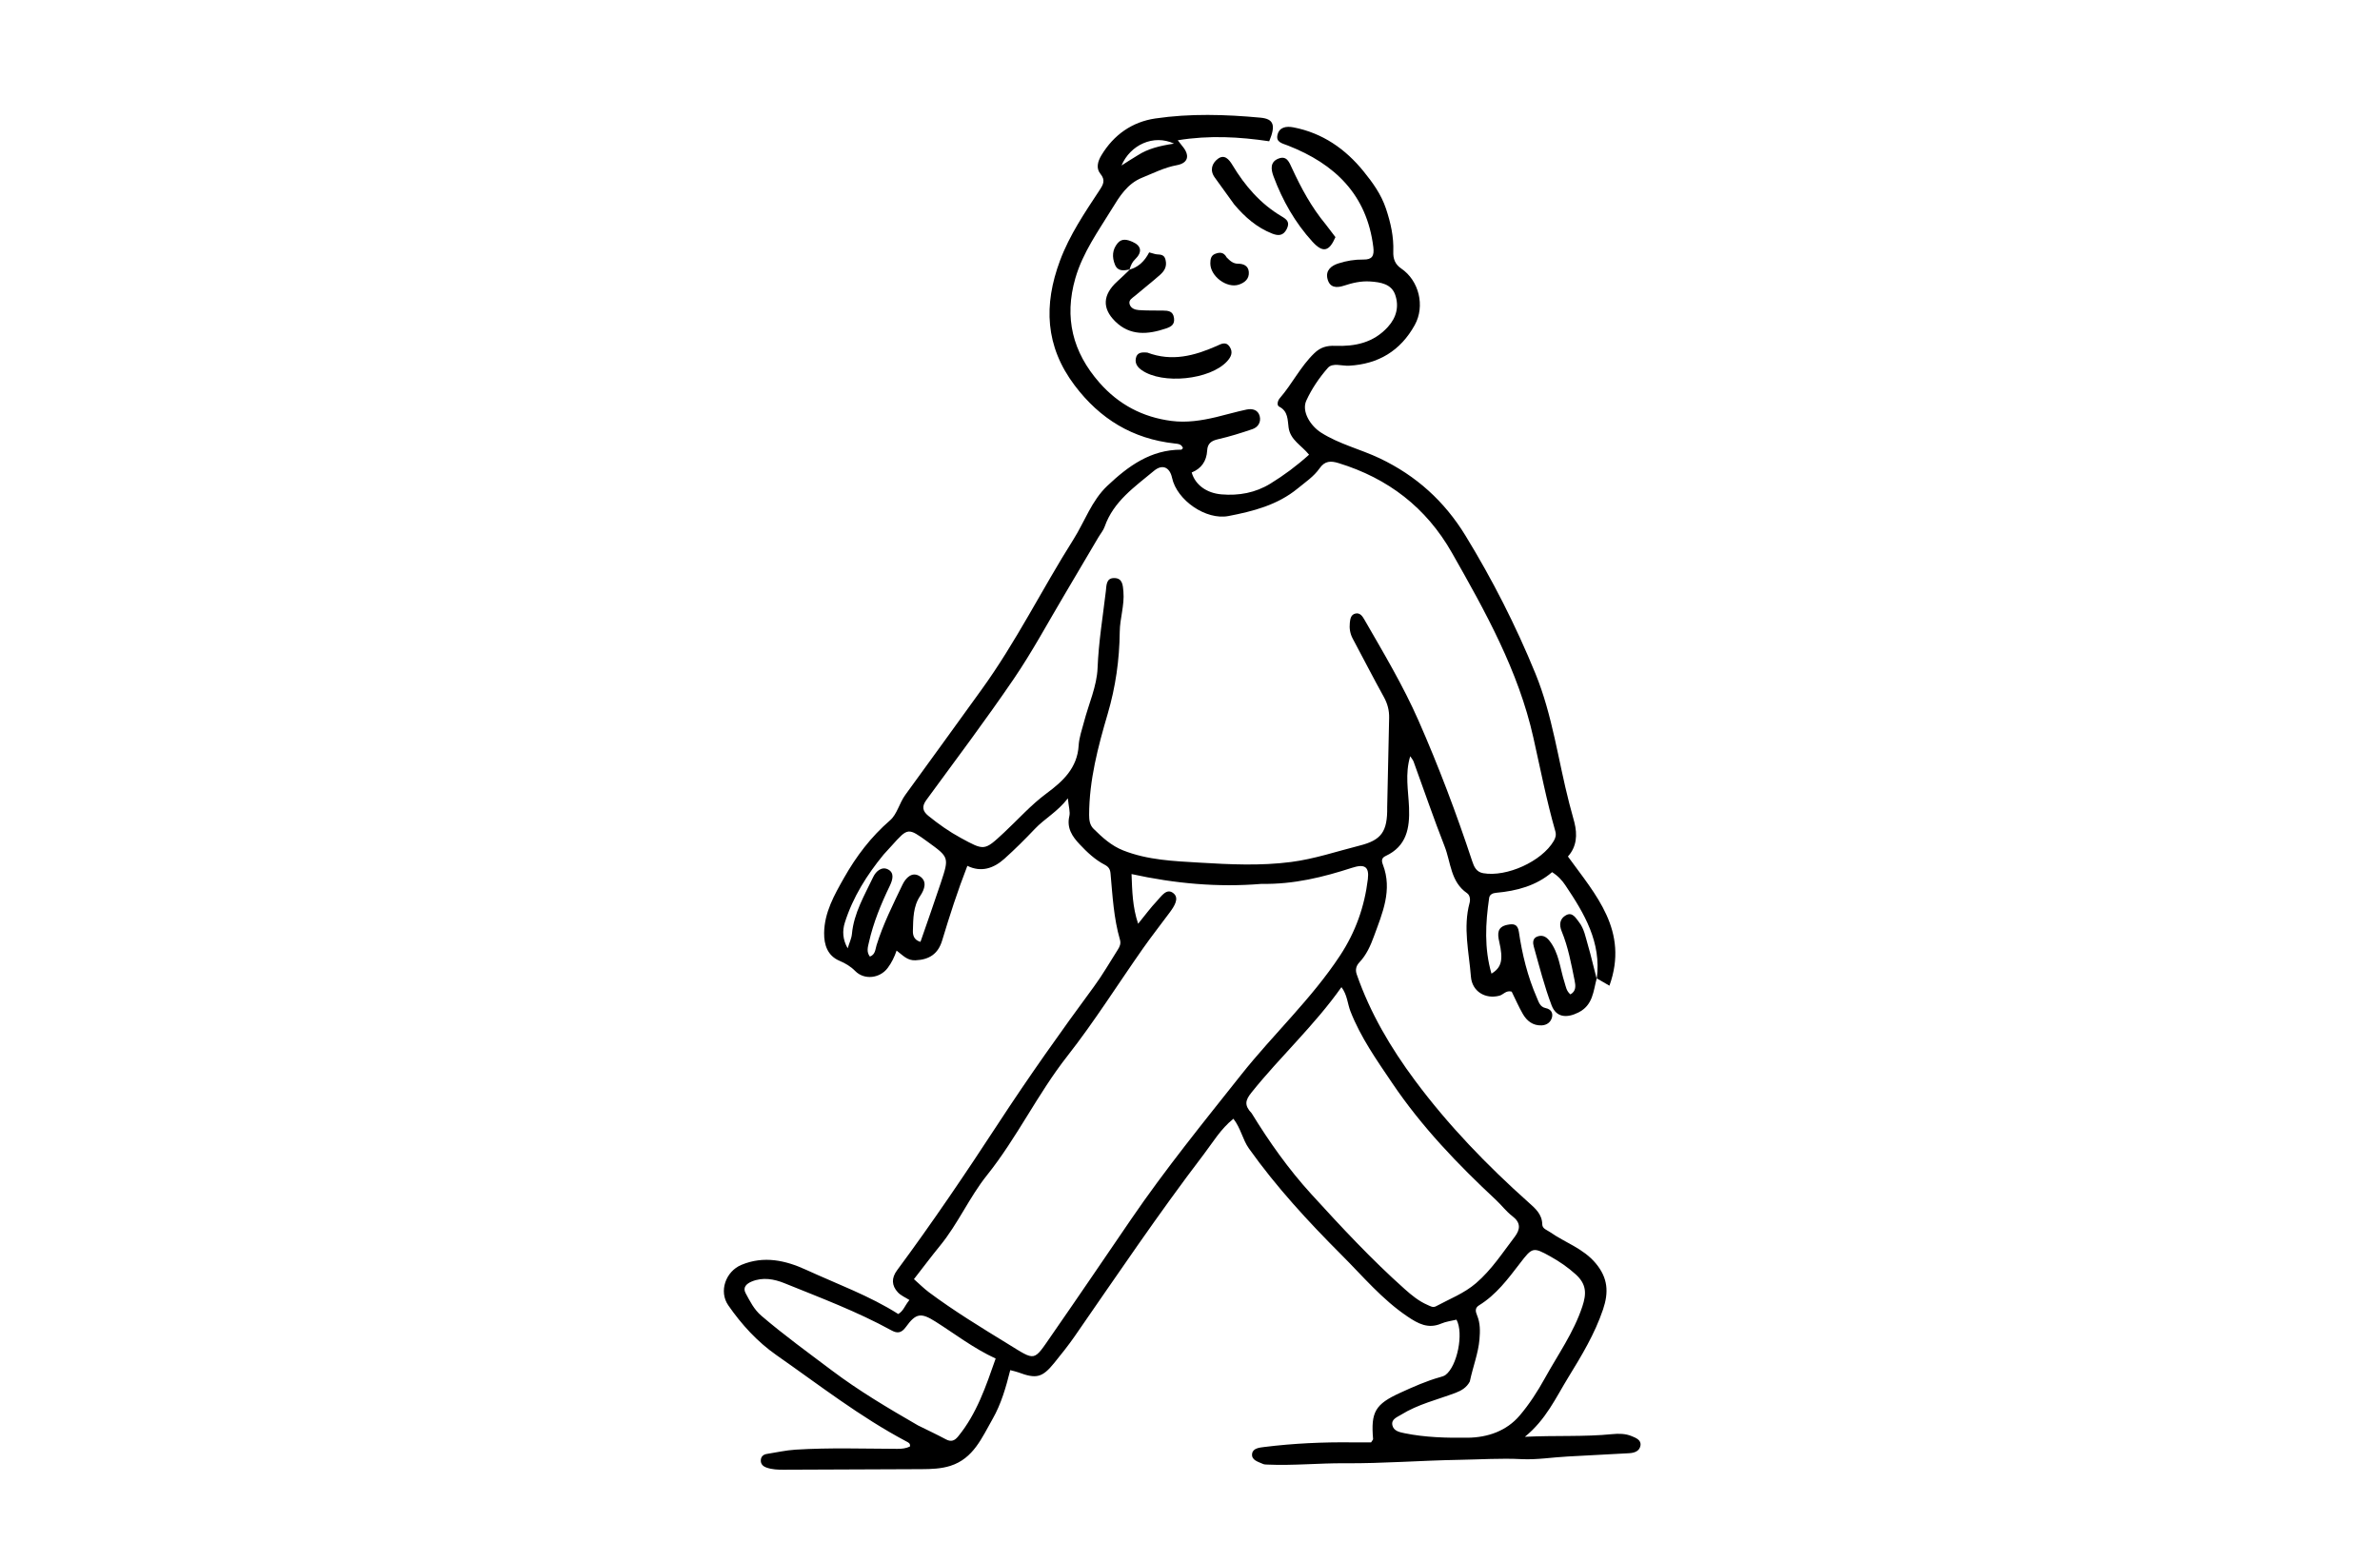
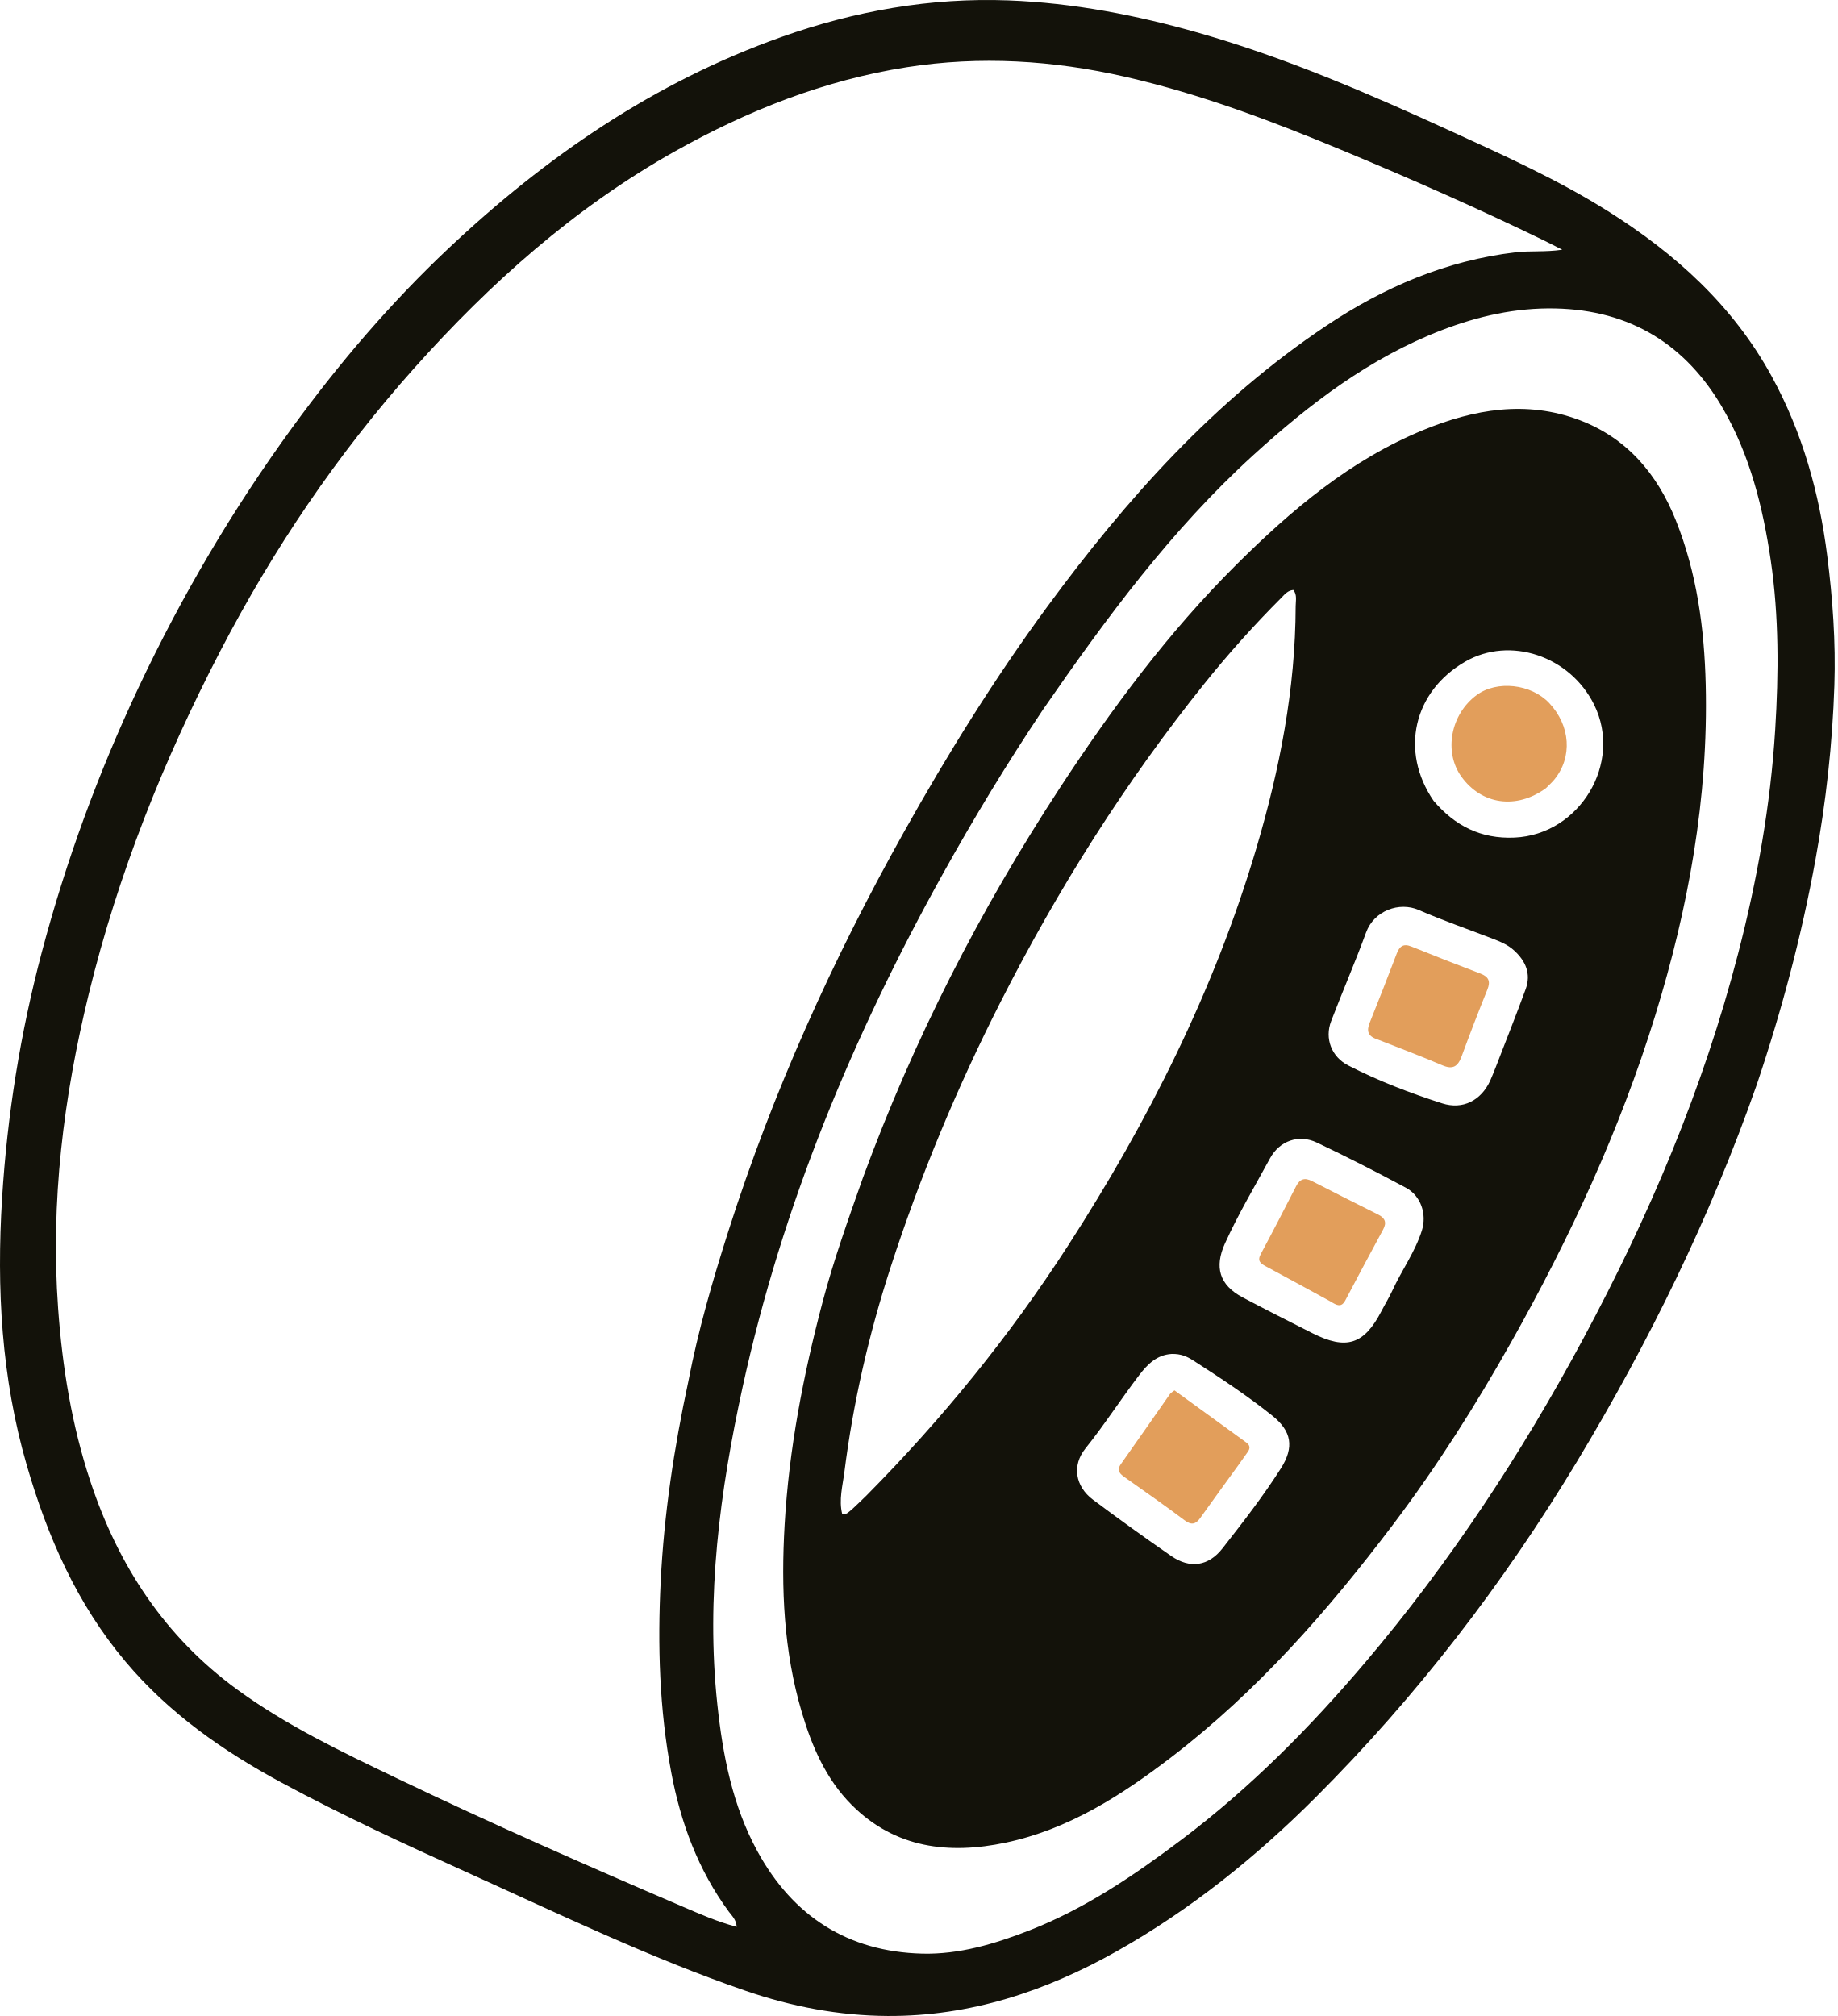
- <svg xmlns="http://www.w3.org/2000/svg" version="1.1" id="Layer_1" x="0px" y="0px" width="100%" viewBox="0 0 1024 672" enable-background="new 0 0 1024 672" xml:space="preserve">
-   <path fill="#000000" opacity="1" stroke="none" d=" M687.021,421.064   C689.058,405.506 681.675,393.1 673.53,380.979   C672.149,378.923 670.491,377.023 667.797,375.301   C661,381.127 652.61,383.396 643.708,384.184   C642.265,384.312 640.927,384.908 640.712,386.385   C639.127,397.247 638.551,408.084 641.706,418.972   C646.081,416.327 646.851,413.035 645.05,405.237   C644.255,401.791 644.15,398.837 648.539,397.962   C651.08,397.455 652.99,397.542 653.49,400.947   C654.913,410.651 657.237,420.131 661.178,429.183   C662.067,431.224 662.524,433.285 665.094,433.821   C667.27,434.275 668.281,435.835 667.727,437.868   C667.16,439.946 665.447,441.161 663.244,441.24   C659.502,441.374 656.909,439.305 655.176,436.277   C653.376,433.13 651.921,429.785 650.408,426.715   C647.986,426.023 646.846,428.021 645.103,428.475   C639.025,430.059 633.356,426.61 632.864,420.256   C632.047,409.704 629.414,399.154 632.293,388.514   C632.697,387.022 632.415,385.179 631.191,384.337   C624.079,379.445 624.251,371.087 621.538,364.179   C616.806,352.131 612.632,339.864 608.19,327.702   C607.927,326.983 607.364,326.375 606.751,325.422   C604.428,333.039 605.959,340.297 606.24,347.473   C606.588,356.388 605.211,364.14 596.159,368.354   C594.376,369.184 594.36,370.414 594.991,372.056   C599.204,383.007 594.766,392.959 591.141,402.911   C589.676,406.933 587.915,410.918 584.838,414.168   C583.629,415.445 582.999,417.148 583.722,419.234   C589.498,435.911 598.354,450.898 608.819,464.975   C623.16,484.267 639.782,501.458 657.692,517.444   C660.524,519.971 663.493,522.462 663.561,526.869   C663.59,528.765 665.602,529.278 666.95,530.223   C673.432,534.764 681.188,537.172 686.59,543.654   C691.859,549.975 692.201,556.099 689.709,563.474   C686.152,573.999 680.52,583.324 674.764,592.693   C669.407,601.413 665.194,610.871 656.087,618.276   C669.495,617.625 681.592,618.344 693.643,617.134   C696.513,616.847 699.385,616.894 702.012,617.984   C703.732,618.697 706.185,619.587 705.822,621.995   C705.455,624.429 703.268,625.22 700.905,625.342   C692.116,625.794 683.33,626.298 674.541,626.753   C667.916,627.096 661.189,628.223 654.717,627.892   C645.717,627.433 636.807,628.043 627.874,628.189   C611.451,628.457 595.034,629.785 578.622,629.664   C567.513,629.583 556.453,630.729 545.358,630.237   C544.698,630.208 543.973,630.224 543.399,629.959   C541.336,629.008 538.343,628.354 538.724,625.57   C539.048,623.199 541.799,622.932 543.989,622.66   C556.57,621.099 569.2,620.519 581.871,620.676   C584.679,620.711 587.487,620.681 589.91,620.681   C590.459,619.791 590.793,619.505 590.772,619.249   C589.781,607.578 591.655,604.257 602.509,599.313   C608.103,596.765 613.723,594.239 619.678,592.586   C620.466,592.367 621.317,592.126 621.955,591.648   C626.94,587.919 629.871,573.755 626.652,567.876   C624.533,568.398 622.181,568.659 620.1,569.553   C614.452,571.978 610.111,569.577 605.567,566.516   C594.674,559.178 586.338,549.159 577.186,540.001   C562.849,525.654 549.126,510.775 537.333,494.188   C534.613,490.363 533.914,485.574 530.68,481.418   C525.143,485.865 521.785,491.661 517.82,496.859   C498.441,522.26 480.592,548.751 462.405,575.001   C459.66,578.962 456.635,582.738 453.597,586.484   C448.441,592.841 445.881,593.445 438.078,590.532   C437.162,590.19 436.187,590.007 434.661,589.593   C432.811,596.978 430.752,604.161 427.064,610.613   C422.496,618.604 418.832,627.62 408.917,630.773   C404.941,632.038 400.73,632.181 396.563,632.2   C376.771,632.292 356.979,632.354 337.187,632.442   C334.678,632.453 332.199,632.368 329.797,631.521   C328.208,630.96 327.21,629.952 327.35,628.213   C327.473,626.677 328.508,625.874 329.977,625.644   C334.068,625.002 338.143,624.067 342.259,623.811   C356.881,622.901 371.527,623.41 386.164,623.459   C388.031,623.465 389.792,623.273 391.481,622.476   C391.828,621.122 390.764,620.696 389.962,620.271   C370.098,609.745 352.403,595.941 334.062,583.131   C325.824,577.377 319.059,569.958 313.332,561.688   C309.197,555.715 312.196,547.121 319.001,544.288   C328.695,540.252 338.012,542.366 346.854,546.424   C360.262,552.579 374.191,557.627 386.474,565.44   C388.764,564.069 389.072,562.143 391.277,559.409   C389.593,558.324 387.603,557.521 386.289,556.095   C383.607,553.182 383.48,549.975 385.961,546.625   C401.207,526.04 415.545,504.819 429.55,483.382   C442.645,463.339 456.47,443.827 470.667,424.559   C474.41,419.479 477.556,413.958 480.955,408.626   C481.77,407.347 482.349,406.051 481.87,404.402   C479.164,395.099 478.679,385.465 477.812,375.898   C477.638,373.987 476.96,372.977 475.263,372.095   C471.087,369.926 467.678,366.671 464.496,363.29   C461.38,359.981 458.864,356.329 460.088,351.194   C460.52,349.384 459.813,347.303 459.453,343.539   C454.897,349.42 449.476,352.238 445.278,356.656   C441.052,361.104 436.701,365.458 432.131,369.548   C427.537,373.659 422.19,375.512 416.21,372.584   C411.947,383.524 408.559,394.119 405.342,404.768   C403.608,410.506 399.788,412.97 393.873,413.232   C390.338,413.389 388.486,411.105 385.765,409.054   C384.819,411.848 383.591,414.32 381.929,416.535   C378.56,421.026 371.873,421.817 367.963,417.856   C365.934,415.8 363.75,414.54 361.114,413.409   C356.085,411.251 354.518,406.612 354.582,401.475   C354.691,392.623 358.978,385.115 363.13,377.774   C368.367,368.515 374.742,360.1 382.942,353.007   C385.989,350.371 386.939,345.57 389.514,342.048   C400.5,327.015 411.353,311.878 422.279,296.807   C437.186,276.242 448.332,253.497 461.835,232.15   C466.7,224.461 469.615,215.507 476.416,209.074   C485.384,200.593 495.065,193.489 508.22,193.504   C508.453,193.504 508.686,193.089 508.958,192.83   C508.362,191.083 506.929,191.007 505.386,190.836   C487.374,188.846 473.319,180.357 462.372,165.843   C449.674,149.007 448.962,131.24 456.051,112.194   C460.161,101.151 466.681,91.553 473.072,81.845   C474.631,79.477 475.758,77.585 473.453,74.792   C471.475,72.395 472.316,69.426 473.875,66.83   C479.177,58.001 487.116,52.45 497.047,50.986   C512.047,48.775 527.22,49.232 542.314,50.633   C548.011,51.163 548.975,53.844 546.086,60.792   C533.294,58.89 520.354,58.141 506.738,60.357   C507.684,61.576 508.142,62.216 508.65,62.812   C512.064,66.821 511.323,70.167 506.32,71.084   C500.97,72.065 496.287,74.488 491.365,76.475   C485.017,79.037 481.667,84.557 478.435,89.83   C472.549,99.434 465.87,108.654 462.671,119.741   C457.778,136.705 461.501,151.532 473.037,164.665   C481.311,174.083 491.64,179.536 504.041,181.134   C510.581,181.977 516.972,180.977 523.305,179.473   C527.676,178.435 531.99,177.147 536.384,176.231   C538.813,175.724 541.292,176.336 541.989,179.076   C542.637,181.623 541.317,183.825 538.869,184.659   C534.003,186.318 529.075,187.87 524.067,189.004   C521.177,189.659 519.552,190.858 519.391,193.837   C519.145,198.398 516.91,201.618 512.73,203.314   C514.237,208.623 519.105,212.189 525.529,212.734   C533.027,213.369 540.124,212.084 546.626,208.089   C552.423,204.526 557.851,200.507 563.227,195.657   C559.961,191.612 555.203,189.397 554.427,184.012   C553.965,180.814 554.301,176.976 550.369,174.987   C549.233,174.413 549.699,172.428 550.619,171.367   C555.963,165.209 559.534,157.722 565.493,151.986   C568.168,149.411 570.883,148.68 574.426,148.814   C583.008,149.139 590.922,147.517 597.127,140.697   C600.924,136.524 601.983,131.733 600.278,126.837   C598.66,122.189 594.019,121.421 589.515,121.123   C585.598,120.863 581.909,121.72 578.249,122.929   C575.025,123.992 572.08,123.834 571.145,119.947   C570.268,116.3 572.804,114.344 575.774,113.372   C579.247,112.235 582.897,111.631 586.595,111.686   C590.342,111.742 591.338,110.164 590.876,106.367   C588.128,83.767 574.317,70.546 554.205,62.657   C551.745,61.692 548.876,61.252 549.646,58.019   C550.444,54.664 553.438,54.214 556.5,54.804   C569.009,57.217 578.877,64.089 586.693,73.753   C590.579,78.557 594.231,83.542 596.325,89.812   C598.377,95.954 599.697,101.91 599.467,108.278   C599.356,111.336 600.207,113.737 602.874,115.543   C610.523,120.722 613.23,131.679 608.699,139.866   C602.585,150.915 593.079,156.684 580.436,157.369   C577.34,157.536 573.371,155.967 571.317,158.303   C567.631,162.496 564.361,167.31 562.046,172.38   C559.92,177.035 563.804,183.233 568.365,186.141   C576.251,191.17 585.339,193.273 593.669,197.242   C609.373,204.726 621.483,215.712 630.514,230.464   C642.154,249.478 652.202,269.239 660.641,289.899   C667.99,307.889 670.378,327.053 675.164,345.645   C675.867,348.374 676.666,351.079 677.364,353.81   C678.754,359.243 678.367,364.381 674.602,368.566   C686.591,385.118 700.909,400.545 692.461,424.16   C690.1,422.78 688.829,422.036 687.282,421.158   C687.007,421.024 687.021,421.064 687.021,421.064  M596.841,347.338   C597.117,334.539 597.383,321.739 597.676,308.941   C597.75,305.704 596.988,302.79 595.39,299.901   C590.802,291.606 586.479,283.165 582.009,274.804   C580.861,272.656 580.515,270.391 580.763,268.034   C580.937,266.38 581.184,264.516 583.125,264.034   C585.115,263.541 586.183,265.153 586.998,266.57   C595.195,280.823 603.664,294.961 610.291,310.025   C618.997,329.812 626.631,350.038 633.415,370.575   C634.204,372.965 635.169,375.236 638.175,375.756   C648.304,377.507 663.339,370.657 668.478,361.915   C669.275,360.559 669.643,359.307 669.18,357.685   C665.389,344.414 662.749,330.877 659.736,317.418   C653.294,288.639 639.081,263.176 624.675,237.833   C613.613,218.372 597.209,205.821 575.947,199.288   C572.599,198.26 570.038,198.253 567.763,201.514   C565.296,205.049 561.627,207.489 558.309,210.211   C549.649,217.318 539.192,220.014 528.536,222.059   C518.888,223.91 506.359,215.28 504.275,205.601   C503.3,201.073 500.142,199.565 496.495,202.608   C488.243,209.493 479.106,215.696 475.298,226.591   C474.71,228.272 473.463,229.721 472.538,231.288   C467.725,239.44 462.944,247.61 458.103,255.745   C450.87,267.899 444.162,280.413 436.211,292.08   C424.131,309.804 411.224,326.967 398.546,344.279   C396.485,347.093 397.003,349.105 399.402,351.048   C403.797,354.607 408.373,357.857 413.384,360.575   C423.543,366.087 423.459,366.214 431.931,358.326   C438.018,352.659 443.539,346.39 450.276,341.409   C457.306,336.211 463.529,330.495 464.095,320.79   C464.295,317.365 465.522,313.985 466.402,310.616   C468.419,302.899 471.926,295.257 472.234,287.482   C472.677,276.292 474.492,265.365 475.8,254.335   C476.082,251.958 475.866,248.728 479.387,248.747   C482.978,248.765 483.11,251.78 483.351,254.549   C483.864,260.442 481.832,266.101 481.771,271.887   C481.643,283.929 479.997,295.583 476.577,307.218   C472.421,321.356 468.632,335.701 468.597,350.678   C468.592,352.989 468.915,355.076 470.503,356.646   C474.279,360.379 478.139,363.924 483.279,365.957   C493.864,370.142 505.021,370.536 516.096,371.203   C529.205,371.993 542.337,372.627 555.465,370.933   C565.583,369.628 575.188,366.347 585.002,363.865   C594.286,361.517 596.996,357.971 596.841,347.338  M542.737,380.349   C524.037,381.911 505.536,380.217 486.846,376.127   C487.134,383.631 487.267,390.289 489.68,397.504   C492.711,393.789 495.048,390.579 497.758,387.721   C499.685,385.689 502.002,381.877 504.994,384.477   C507.447,386.609 505.201,390.021 503.405,392.464   C499.567,397.684 495.538,402.766 491.815,408.065   C480.935,423.553 470.84,439.647 459.175,454.514   C446.401,470.793 437.559,489.576 424.634,505.736   C417.094,515.164 412.216,526.553 404.503,535.994   C400.741,540.599 397.173,545.364 393.224,550.433   C395.458,552.405 397.435,554.411 399.667,556.077   C410.473,564.136 421.969,571.137 433.449,578.183   C445.863,585.802 444.458,586.104 452.629,574.338   C464.075,557.855 475.334,541.235 486.658,524.667   C501.403,503.092 517.852,482.862 534.047,462.442   C547.841,445.048 564.282,429.869 576.588,411.143   C583.259,400.991 587.09,390.13 588.523,378.299   C589.176,372.906 587.101,371.683 581.719,373.424   C569.353,377.425 556.823,380.586 542.737,380.349  M538.538,479.063   C546.107,491.405 554.422,503.147 564.227,513.892   C577.108,528.009 590.1,541.989 604.379,554.711   C607.348,557.356 610.438,559.907 614.175,561.52   C615.413,562.054 616.498,562.843 617.903,562.08   C623.712,558.925 629.909,556.606 635.084,552.151   C641.768,546.398 646.443,539.128 651.682,532.262   C654.135,529.046 654.423,526.158 650.705,523.341   C648.081,521.352 646.052,518.597 643.62,516.33   C627.166,500.999 611.683,484.847 599.033,466.104   C592.335,456.181 585.448,446.456 581.038,435.191   C579.756,431.915 579.699,428.123 577.163,424.78   C565.461,441.345 550.776,454.738 538.426,470.163   C535.812,473.427 535.239,475.585 538.538,479.063  M395.018,613.402   C399.019,615.384 403.069,617.275 407.003,619.384   C409.231,620.578 410.74,619.946 412.186,618.186   C420.265,608.354 424.177,596.595 428.39,584.602   C418.795,580.181 410.914,574.026 402.501,568.711   C396.264,564.771 394.086,565.022 389.766,571.018   C387.737,573.833 385.91,573.78 383.496,572.454   C368.746,564.358 353.017,558.464 337.483,552.171   C333.116,550.402 328.187,549.468 323.404,551.471   C321.199,552.395 319.452,553.972 320.804,556.47   C322.682,559.937 324.404,563.472 327.588,566.198   C337.324,574.53 347.679,582.023 357.9,589.725   C369.49,598.458 381.869,605.808 395.018,613.402  M632.385,594.501   C631.067,597.016 628.843,598.39 626.287,599.352   C618.389,602.324 610.068,604.269 602.808,608.783   C601.097,609.847 598.407,610.728 599.107,613.435   C599.71,615.764 602.074,616.275 604.27,616.726   C613.285,618.577 622.471,618.776 631.566,618.67   C640.031,618.571 648.16,615.809 653.838,609.135   C658.006,604.236 661.546,598.746 664.702,593.038   C670.316,582.885 677.109,573.396 680.81,562.196   C682.595,556.793 682.694,552.668 677.975,548.396   C674.589,545.331 670.918,542.821 667.096,540.693   C659.558,536.496 659.281,536.697 653.932,543.669   C648.774,550.392 643.727,557.17 636.355,561.708   C634.457,562.875 634.859,564.417 635.532,566.055   C636.894,569.37 636.851,572.718 636.551,576.298   C636.045,582.345 633.782,587.921 632.385,594.501  M380.203,367.698   C372.974,376.503 366.967,386.031 363.506,396.959   C362.365,400.561 362.536,404.248 364.71,408.074   C365.442,405.69 366.364,403.836 366.541,401.914   C367.374,392.888 371.95,385.289 375.698,377.388   C376.92,374.812 379.459,372.727 382.142,374.161   C384.853,375.61 384.129,378.509 382.835,381.188   C379.076,388.974 375.789,396.96 373.871,405.439   C373.402,407.516 372.703,409.601 374.278,411.635   C376.654,410.737 376.584,408.522 377.142,406.73   C379.967,397.654 384.234,389.186 388.314,380.659   C389.679,377.806 392.447,374.833 395.855,377.146   C398.933,379.234 397.883,382.614 395.913,385.529   C392.869,390.034 392.922,395.316 392.777,400.437   C392.728,402.163 393.024,404.452 396.036,405.3   C398.999,396.714 401.992,388.31 404.798,379.843   C408.414,368.929 408.349,368.908 399.16,362.253   C390.665,356.101 390.667,356.103 383.711,363.856   C382.711,364.97 381.68,366.057 380.203,367.698  M489.49,66.842   C493.891,63.995 498.923,62.749 505.127,61.801   C496.323,57.668 486.296,62.35 482.534,71.212   C484.679,69.83 486.753,68.493 489.49,66.842  z" />
-   <path fill="#000000" opacity="1" stroke="none" d=" M686.997,421.005   C685.506,426.481 685.44,432.507 679.115,435.685   C674.101,438.203 669.577,437.867 667.581,432.616   C664.461,424.411 662.307,415.832 659.921,407.361   C659.504,405.883 659.315,403.829 661.348,403.035   C663.438,402.219 665.133,402.919 666.584,404.728   C670.839,410.037 671.175,416.742 673.174,422.846   C673.742,424.579 673.9,426.419 675.676,427.9   C678.214,426.497 677.928,424.116 677.483,421.937   C676.024,414.781 674.733,407.565 671.92,400.768   C670.734,397.903 671.092,395.283 673.787,393.819   C676.555,392.315 677.983,395.036 679.319,396.729   C681.632,399.656 682.216,403.4 683.253,406.874   C684.581,411.327 685.552,415.886 686.849,420.732   C687.021,421.064 687.007,421.024 686.997,421.005  z" />
-   <path fill="#000000" opacity="1" stroke="none" d=" M485.961,116.031   C489.876,114.926 492.522,112.32 494.428,108.604   C495.282,108.842 496.056,109.029 496.813,109.273   C498.515,109.82 500.773,108.869 501.484,111.846   C502.195,114.828 500.89,116.706 499.009,118.365   C495.524,121.442 491.843,124.298 488.304,127.316   C487.217,128.244 485.528,129.059 485.999,130.833   C486.486,132.664 488.3,133.318 489.92,133.434   C493.395,133.684 496.896,133.595 500.386,133.641   C502.659,133.67 504.718,133.867 505.117,136.833   C505.494,139.638 503.95,140.578 501.638,141.359   C493.812,144.005 486.197,144.591 479.822,138.297   C474.074,132.623 474.511,126.846 480.547,121.245   C482.247,119.668 483.958,118.103 485.83,116.266   C485.996,116 485.961,116.031 485.961,116.031  z" />
-   <path fill="#000000" opacity="1" stroke="none" d=" M570.439,96.614   C571.964,98.602 573.264,100.313 574.578,102.042   C571.891,108.255 569.181,108.944 564.668,103.993   C557.212,95.815 551.817,86.315 547.959,75.959   C546.854,72.995 546.343,69.745 549.99,68.275   C553.654,66.798 554.691,69.805 555.935,72.496   C559.841,80.942 564.224,89.127 570.439,96.614  z" />
-   <path fill="#000000" opacity="1" stroke="none" d=" M531.017,87.964   C528.066,83.908 525.342,80.134 522.63,76.351   C520.426,73.276 521.448,70.293 523.925,68.394   C526.813,66.18 528.814,68.613 530.252,71.005   C535.638,79.965 542.299,87.701 551.39,93.084   C553.631,94.411 555.118,95.568 553.619,98.561   C552.066,101.663 549.763,101.463 547.338,100.507   C540.844,97.947 535.699,93.528 531.017,87.964  z" />
-   <path fill="#000000" opacity="1" stroke="none" d=" M493.66,151.728   C504.284,155.726 513.898,153.075 523.366,148.932   C525.329,148.073 527.386,146.696 529.08,149.243   C530.656,151.614 529.638,153.655 527.936,155.503   C520.61,163.457 500.155,165.541 491.22,159.274   C489.446,158.03 488.298,156.476 488.685,154.265   C489.143,151.651 491.159,151.492 493.66,151.728  z" />
-   <path fill="#000000" opacity="1" stroke="none" d=" M527.787,110.79   C529.336,112.353 530.603,113.481 532.706,113.482   C534.963,113.483 537.096,114.335 537.305,117.031   C537.534,119.992 535.572,121.614 533.071,122.465   C527.866,124.234 520.711,118.855 520.747,113.329   C520.758,111.585 521,109.923 522.859,109.222   C524.665,108.541 526.463,108.346 527.787,110.79  z" />
-   <path fill="#000000" opacity="1" stroke="none" d=" M486.013,115.983   C483.538,116.425 480.95,116.923 479.711,113.876   C478.387,110.62 478.545,107.384 480.892,104.611   C482.734,102.436 485.088,103.125 487.255,104.068   C491.128,105.756 491.568,108.503 488.375,111.586   C487.235,112.687 486.629,113.928 486.07,115.688   C485.961,116.031 485.996,116 486.013,115.983  z" />
+ <svg xmlns="http://www.w3.org/2000/svg" width="371" height="407" viewBox="0 0 371 407" fill="none">
+   <path d="M354.587 219.076C345.19 245.845 332.834 270.995 318.312 295.094C303.417 319.81 285.917 342.538 265.495 362.946C253.491 374.941 240.333 385.523 225.502 393.891C211.127 402.002 195.835 407.086 179.179 406.996C169.386 406.943 159.816 405.112 150.537 401.92C131.208 395.272 112.823 386.393 94.24 377.992C81.644 372.297 69.094 366.496 56.915 359.927C45.022 353.512 34.1 345.879 25.32 335.439C15.529 323.797 9.594 310.264 5.4 295.798C0.278 278.134 -0.711 260.133 0.421 241.9C1.465 225.08 4.119 208.54 8.437 192.247C13.313 173.847 19.839 156.067 27.945 138.85C36.662 120.334 47.002 102.786 59.052 86.241C68.49 73.282 78.881 61.127 90.539 50.139C110.187 31.62 132.109 16.56 157.758 7.459C172.567 2.204 187.843 -0.516 203.572 0.081C216.678 0.579 229.485 3.064 242.101 6.671C259.615 11.677 276.257 18.875 292.769 26.427C303.6 31.381 314.467 36.267 324.577 42.627C338.17 51.179 349.812 61.682 357.63 75.965C363.829 87.291 367.234 99.475 368.85 112.227C369.95 120.912 370.576 129.618 370.289 138.373C369.9 150.192 368.597 161.9 366.475 173.548C363.666 188.971 359.653 204.055 354.587 219.076ZM138.96 278.839C140.947 268.529 143.871 258.463 147.055 248.477C155.992 220.45 168.042 193.783 182.386 168.126C191.212 152.337 200.739 136.991 211.455 122.412C227.377 100.751 245.126 80.878 267.678 65.793C279.325 58.002 291.888 52.605 305.939 50.937C308.858 50.59 311.807 50.923 315.36 50.417C313.745 49.597 312.726 49.059 311.691 48.556C298.507 42.148 285.101 36.234 271.574 30.598C257.12 24.576 242.514 19.014 227.189 15.508C212.576 12.165 197.863 11.243 183.057 13.565C166.423 16.173 150.989 22.29 136.352 30.489C116.056 41.858 98.958 57.142 83.572 74.37C68.084 91.714 55.147 110.872 44.424 131.522C32.986 153.548 23.844 176.45 17.938 200.588C12.828 221.472 10.175 242.597 11.732 264.146C12.591 276.054 14.483 287.737 18.253 299.104C23.886 316.095 33.263 330.413 47.84 341.064C57.849 348.376 68.998 353.678 80.107 359.009C99.102 368.124 118.39 376.597 137.751 384.901C141.288 386.418 144.827 387.983 148.712 389.004C148.616 387.524 147.742 386.778 147.124 385.94C140.915 377.512 137.393 367.944 135.491 357.782C133.106 345.042 132.721 332.181 133.37 319.231C134.047 305.725 136.033 292.441 138.96 278.839ZM210.52 143.284C203.295 154.089 196.56 165.187 190.25 176.556C172.132 209.197 157.934 243.357 149.93 279.927C145.306 301.059 142.482 322.364 144.8 344.05C145.902 354.355 147.847 364.482 152.88 373.721C160.052 386.887 171.179 394.029 186.162 394.413C193.614 394.603 200.813 392.443 207.758 389.734C219.044 385.331 228.964 378.59 238.557 371.364C252.391 360.942 264.497 348.701 275.676 335.515C292.713 315.42 307.085 293.544 319.547 270.357C332.879 245.551 343.791 219.81 350.865 192.483C354.712 177.621 357.404 162.57 358.346 147.28C359.047 135.905 359.113 124.465 357.443 113.119C355.871 102.43 353.267 91.998 347.85 82.572C340.393 69.597 329.143 62.611 313.983 62.276C306.024 62.099 298.423 63.813 291.075 66.639C276.526 72.235 264.34 81.548 252.98 91.896C236.502 106.906 223.331 124.732 210.52 143.284Z" fill="#13120A" />
+   <path d="M174.187 237.789C184.43 209.884 197.785 183.774 213.944 159.069C224.457 142.997 235.865 127.638 249.508 114.061C260.665 102.959 272.591 92.843 287.38 86.788C297.581 82.611 308.075 80.775 318.748 84.776C328.374 88.385 334.527 95.658 338.272 105.018C342.53 115.66 344.044 126.846 344.317 138.227C344.865 161.097 340.831 183.285 334.115 205.041C326.985 228.138 316.886 249.935 305.047 270.967C297.846 283.759 290.005 296.138 281.157 307.849C268.063 325.177 253.8 341.435 236.472 354.723C226.368 362.47 215.683 369.326 203.012 372.002C191.552 374.422 180.692 373.167 171.924 364.383C166.735 359.184 163.895 352.588 161.844 345.65C158.185 333.275 157.65 320.64 158.387 307.822C159.266 292.542 162.146 277.64 166.038 262.903C168.27 254.451 171.206 246.211 174.187 237.789ZM171.972 304.728C172.937 303.809 173.925 302.913 174.863 301.967C190.149 286.531 203.787 269.775 215.576 251.506C231.778 226.399 245.119 199.954 253.62 171.209C258.333 155.27 261.5 139.078 261.545 122.383C261.547 121.285 261.876 120.08 261.076 119.108C259.928 119.211 259.355 119.977 258.719 120.613C253.239 126.098 248.053 131.871 243.209 137.901C227.143 157.9 213.536 179.494 201.927 202.369C193.131 219.702 185.691 237.581 179.707 256.072C175.369 269.481 172.222 283.166 170.457 297.141C170.105 299.927 169.295 302.811 170.005 305.634C170.918 305.841 171.253 305.271 171.972 304.728ZM236.478 273.344C233.535 273.538 231.664 275.399 230.011 277.555C226.267 282.438 222.957 287.632 219.095 292.438C216.356 295.846 217.045 300.082 220.62 302.76C225.811 306.648 231.081 310.436 236.414 314.128C240.199 316.748 243.934 316.221 246.783 312.582C250.884 307.345 254.973 302.084 258.55 296.464C261.283 292.171 260.753 288.933 256.805 285.784C251.726 281.732 246.311 278.151 240.847 274.647C239.653 273.882 238.366 273.277 236.478 273.344ZM264.89 269.136C271.761 272.615 275.363 271.466 278.863 264.695C279.588 263.291 280.424 261.94 281.084 260.507C282.961 256.432 285.651 252.752 287.019 248.436C288.067 245.128 286.83 241.413 283.806 239.789C277.873 236.603 271.869 233.538 265.786 230.65C262.172 228.934 258.292 230.314 256.377 233.833C253.277 239.529 249.956 245.108 247.273 251.029C245.094 255.836 246.16 259.421 250.792 261.897C255.34 264.328 259.959 266.626 264.89 269.136ZM301.984 215.32C303.989 210.114 306.057 204.932 307.975 199.695C309.115 196.583 307.964 193.994 305.618 191.865C304.492 190.843 303.116 190.209 301.717 189.666C296.595 187.679 291.387 185.891 286.353 183.701C282.49 182.02 277.381 183.809 275.752 188.267C273.553 194.285 270.994 200.171 268.703 206.157C267.366 209.65 268.766 213.353 272.15 215.093C278.234 218.22 284.621 220.665 291.123 222.751C295.269 224.081 298.948 222.193 300.794 218.215C301.179 217.385 301.493 216.521 301.984 215.32ZM289.396 161.681C293.685 166.707 298.921 169.408 305.741 169.098C318.884 168.5 327.612 154.049 321.791 142.266C316.921 132.409 304.814 128.364 295.774 133.573C285.354 139.578 282.505 151.621 289.396 161.681Z" fill="#13120A" />
+   <path d="M249.888 295.924C247.3 299.504 244.792 302.921 242.342 306.38C241.394 307.719 240.549 307.997 239.101 306.907C235.183 303.959 231.154 301.16 227.156 298.32C226.136 297.595 225.283 296.955 226.293 295.534C229.616 290.86 232.87 286.137 236.166 281.443C236.345 281.188 236.663 281.03 237.079 280.697C241.919 284.211 246.746 287.72 251.578 291.221C252.339 291.773 252.407 292.389 251.866 293.133C251.23 294.006 250.615 294.895 249.888 295.924Z" fill="#E29E5B" />
+   <path d="M268.588 262.756C264.124 260.325 259.833 257.96 255.513 255.649C254.424 255.066 253.76 254.554 254.502 253.17C256.935 248.634 259.294 244.058 261.638 239.475C262.404 237.975 263.385 237.693 264.869 238.458C269.296 240.74 273.746 242.978 278.202 245.203C279.587 245.894 279.966 246.804 279.206 248.212C276.643 252.961 274.088 257.715 271.585 262.495C270.747 264.096 269.787 263.492 268.588 262.756Z" fill="#E29E5B" />
+   <path d="M278.013 209.823C276.076 209.193 275.837 208.098 276.492 206.472C278.355 201.852 280.155 197.207 281.931 192.553C282.496 191.071 283.254 190.419 284.909 191.09C289.525 192.961 294.166 194.772 298.821 196.543C300.484 197.175 300.936 198.075 300.245 199.784C298.439 204.246 296.71 208.741 295.048 213.259C294.305 215.276 293.315 215.995 291.14 215.059C286.872 213.225 282.513 211.604 278.013 209.823Z" fill="#E29E5B" />
+   <path d="M312.055 159.13C306.083 163.477 299.063 162.454 294.991 156.783C291.402 151.784 292.82 144.209 298.072 140.328C302.165 137.303 309.069 138.06 312.726 141.934C317.03 146.496 317.461 152.87 313.751 157.394C313.278 157.97 312.713 158.472 312.055 159.13Z" fill="#E29E5B" />
</svg>
